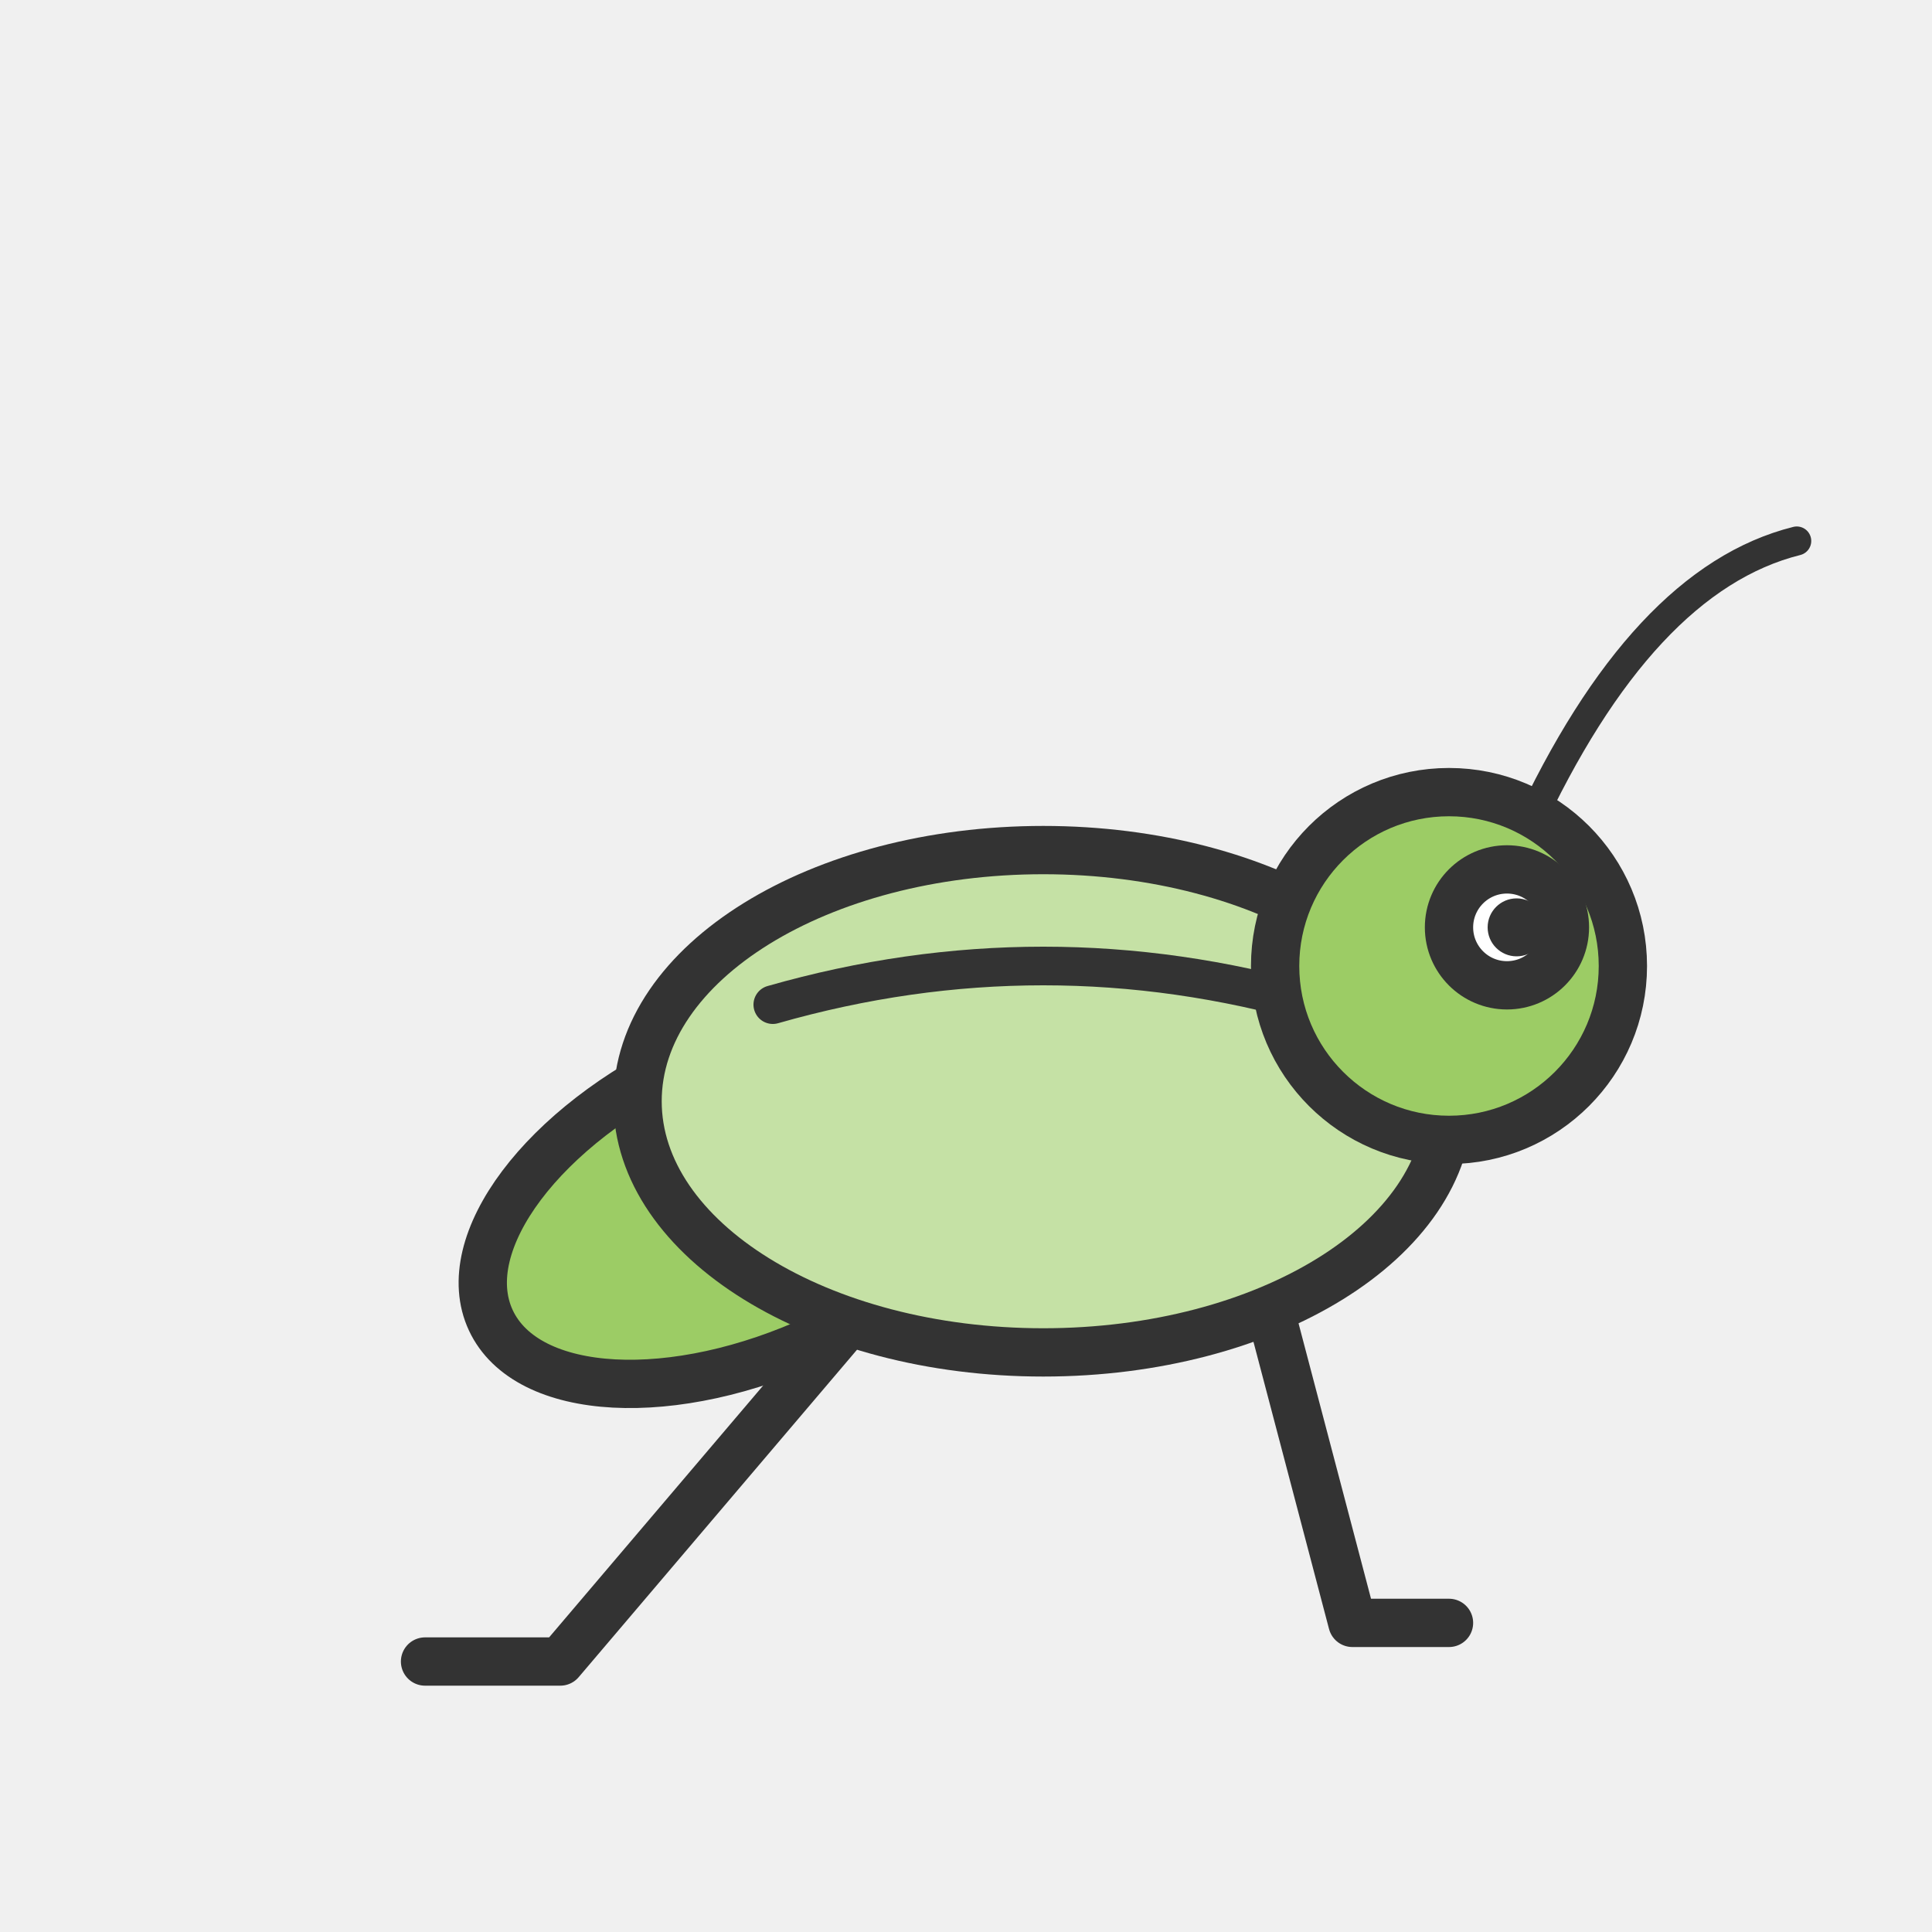
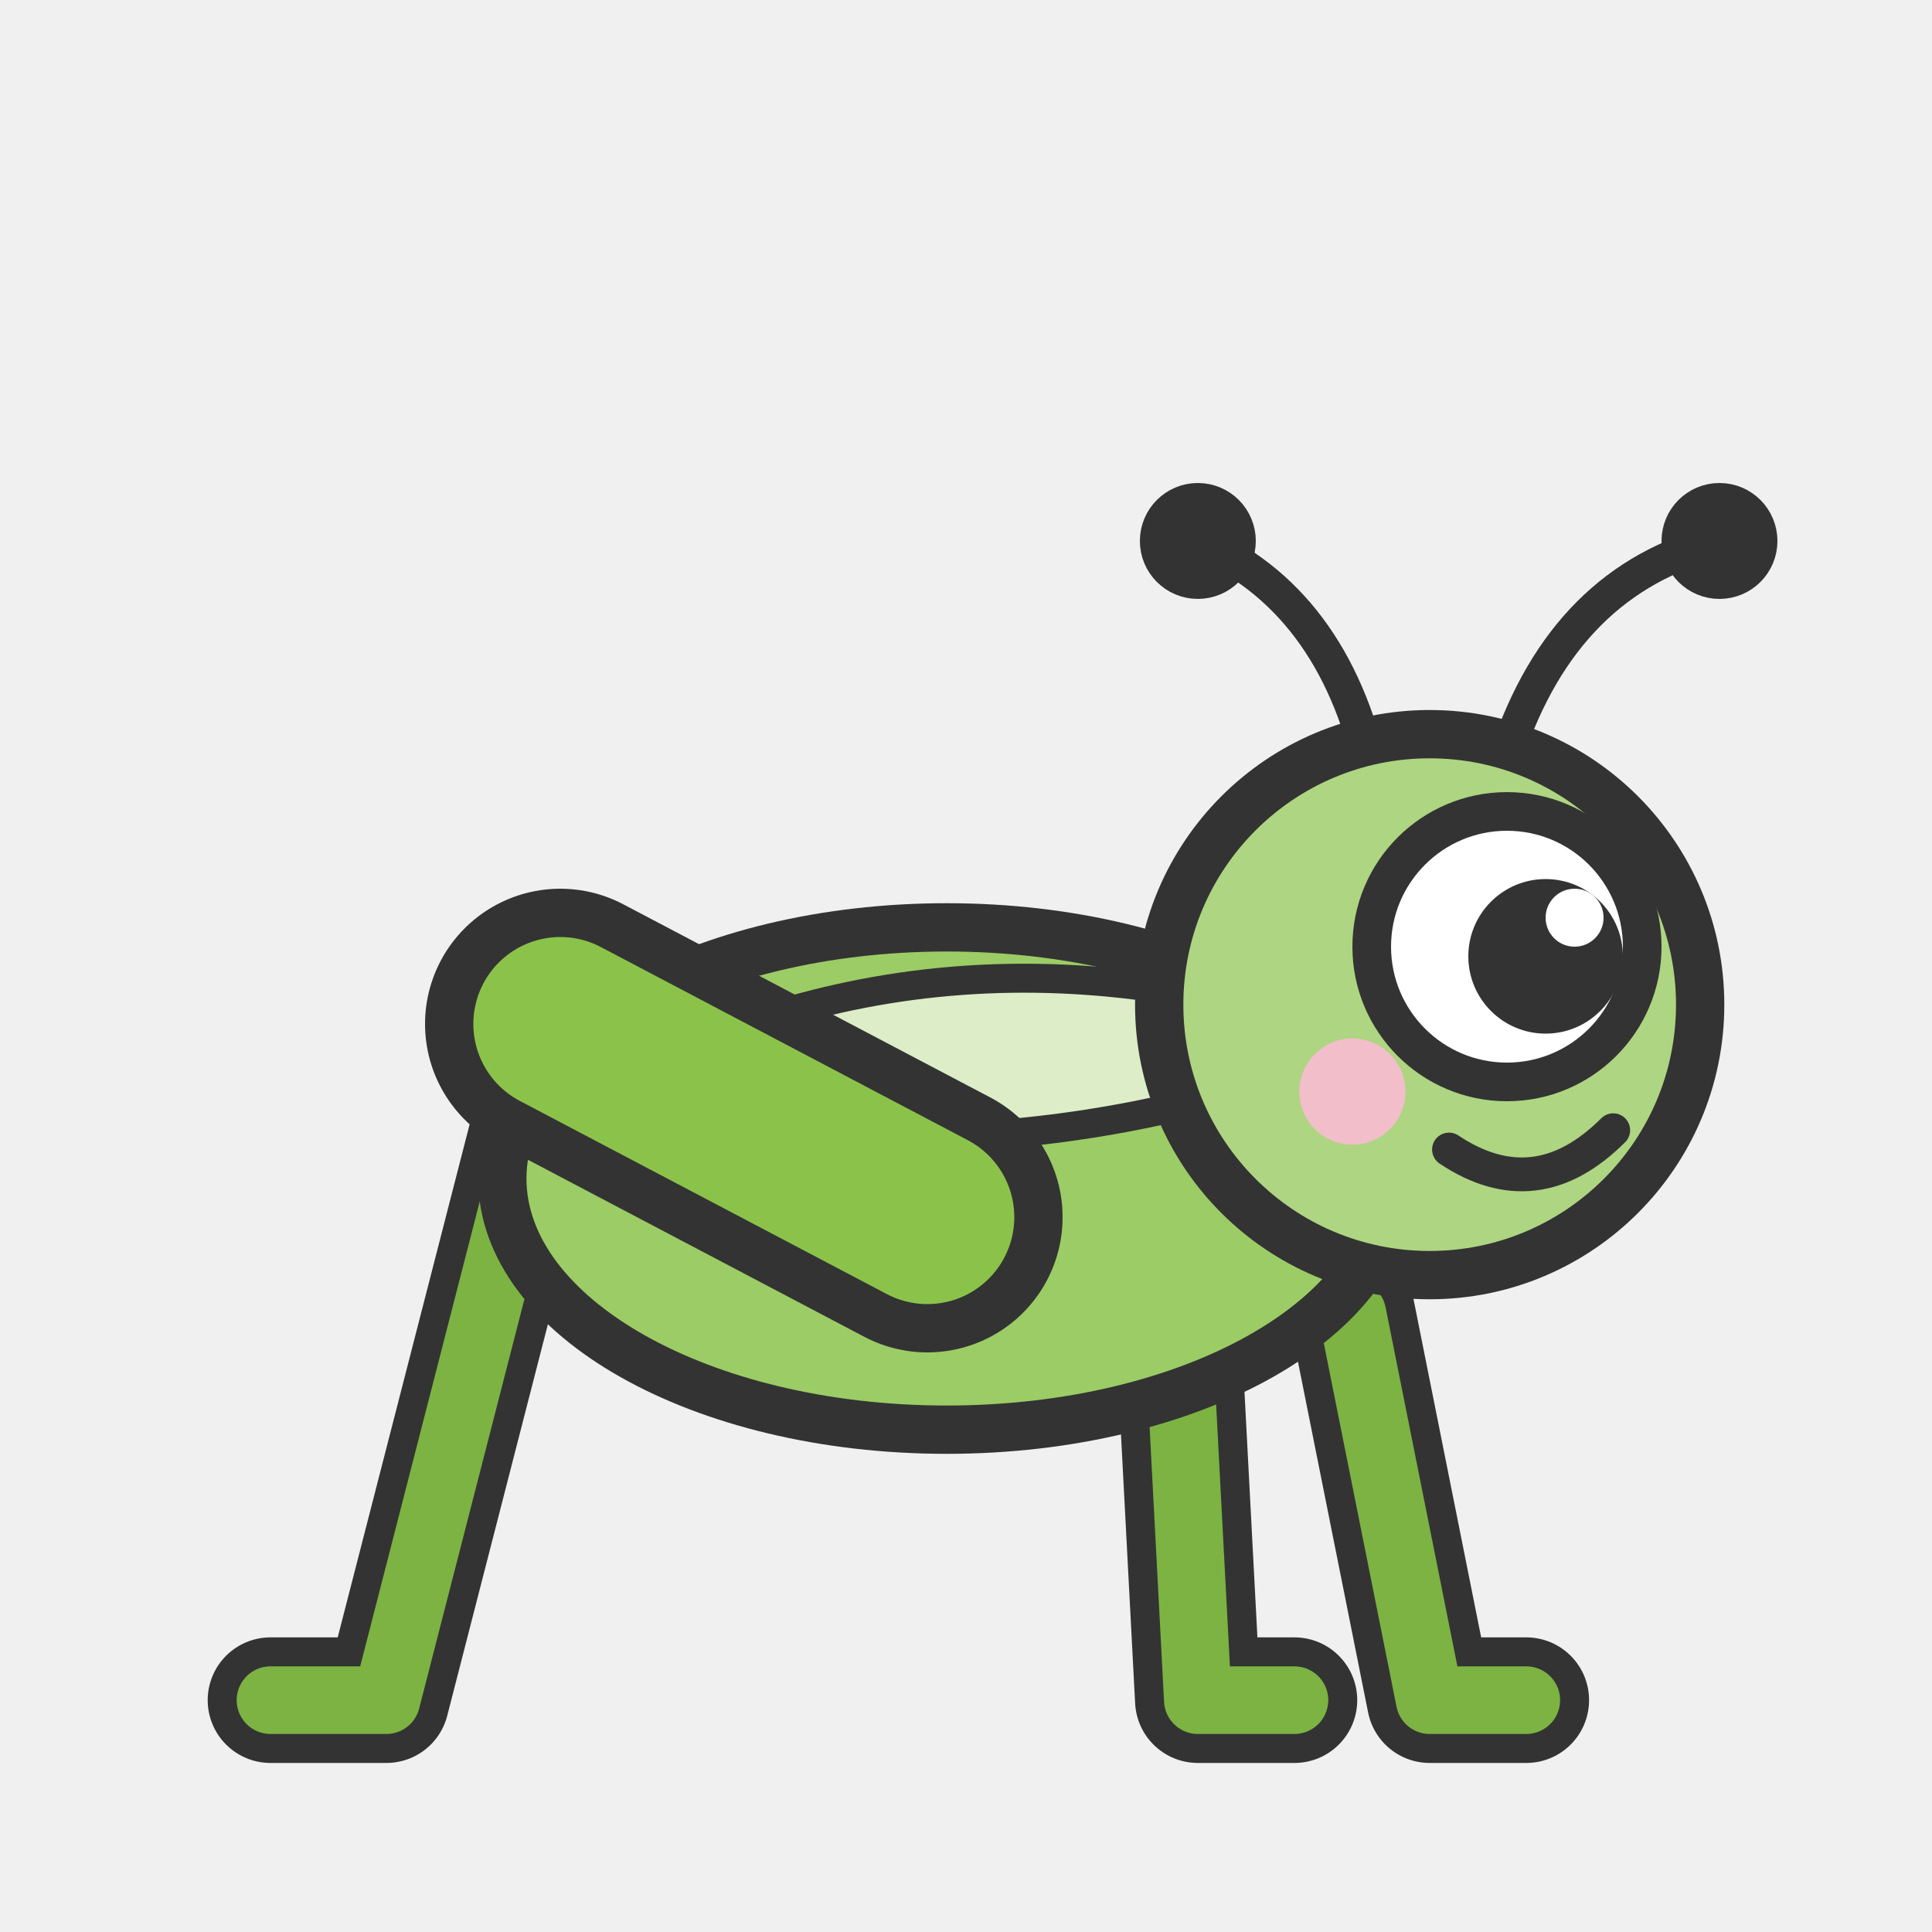
<svg xmlns="http://www.w3.org/2000/svg" viewBox="0 0 200 200">
+   <g stroke-linejoin="round" stroke-linecap="round" fill="none">
+     <path d="M122 138 L124 176 L134 176" stroke="#333" stroke-width="13" />
+     <path d="M140 136 L148 176 L158 176" stroke="#333" stroke-width="13" />
+     <path d="M58 106 L40 176 L28 176" stroke="#333" stroke-width="13" />
+     <path d="M122 138 L124 176 L134 176" stroke="#7CB342" stroke-width="7" />
+     <path d="M140 136 L148 176 L158 176" stroke="#7CB342" stroke-width="7" />
+     <path d="M58 106 L40 176 L28 176" stroke="#7CB342" stroke-width="7" />
+   </g>
  <g stroke="#333" stroke-width="5" stroke-linejoin="round" stroke-linecap="round">
-     <path d="M92 132 L58 172 L44 172" fill="none" />
-     <ellipse cx="78" cy="124" rx="30" ry="16" transform="rotate(-25 78 124)" fill="#9CCC65" />
-     <path d="M130 130 L140 168 L150 168" fill="none" />
-     <path d="M158 86 Q170 60 186 56" fill="none" stroke-width="3" />
-     <ellipse cx="108" cy="114" rx="42" ry="26" fill="#C5E1A5" />
-     <path d="M80 104 Q108 96 136 104" fill="none" stroke-width="4" />
-     <circle cx="150" cy="100" r="18" fill="#9CCC65" />
-     <circle cx="156" cy="96" r="6" fill="#fff" />
-     <circle cx="157" cy="96" r="3" fill="#333" stroke="none" />
+     <ellipse cx="98" cy="122" rx="46" ry="26" fill="#9CCC65" />
+     <path d="M60 114 Q98 92 142 108 Q104 124 60 114 Z" fill="#DCEDC8" stroke-width="3" />
+     <path d="M96 126 L58 106" stroke="#333" stroke-width="28" fill="none" />
+     <path d="M96 126 L58 106" stroke="#8BC34A" stroke-width="18" fill="none" />
+     <path d="M142 80 Q138 62 124 56 M156 78 Q162 60 178 56" fill="none" stroke-width="3.5" />
+     <circle cx="124" cy="56" r="3.5" fill="#333" />
+     <circle cx="178" cy="56" r="3.5" fill="#333" />
+     <circle cx="148" cy="104" r="28" fill="#AED581" />
+     <circle cx="156" cy="98" r="14" fill="#fff" stroke-width="4" />
+     <circle cx="160" cy="99" r="8" fill="#333" stroke="none" />
+     <circle cx="163" cy="95" r="3" fill="#fff" stroke="none" />
+     <path d="M150 119 Q159 125 167 117" fill="none" stroke-width="3.5" />
+     <circle cx="140" cy="113" r="5.5" fill="#F8BBD0" stroke="none" opacity="0.9" />
  </g>
</svg>
